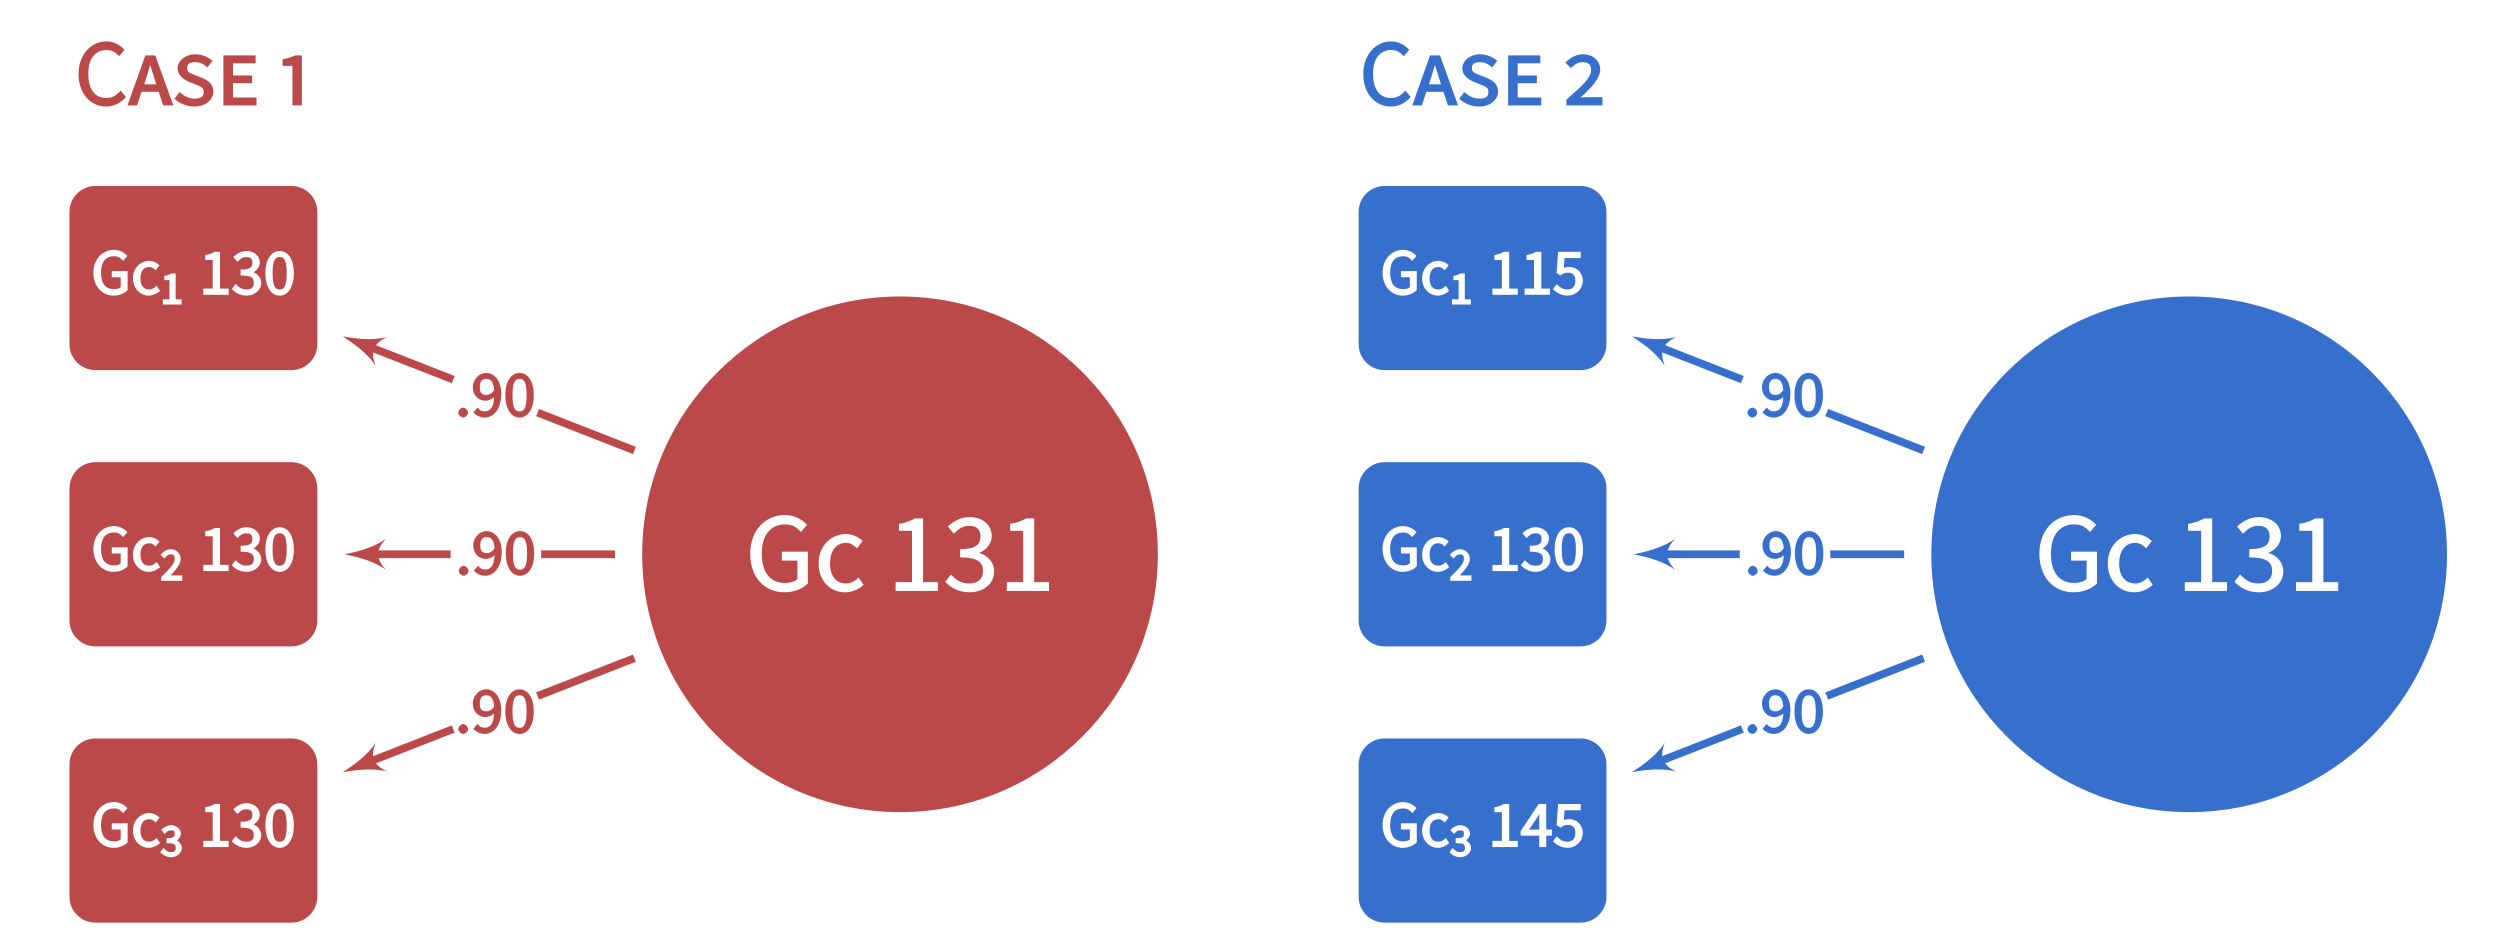
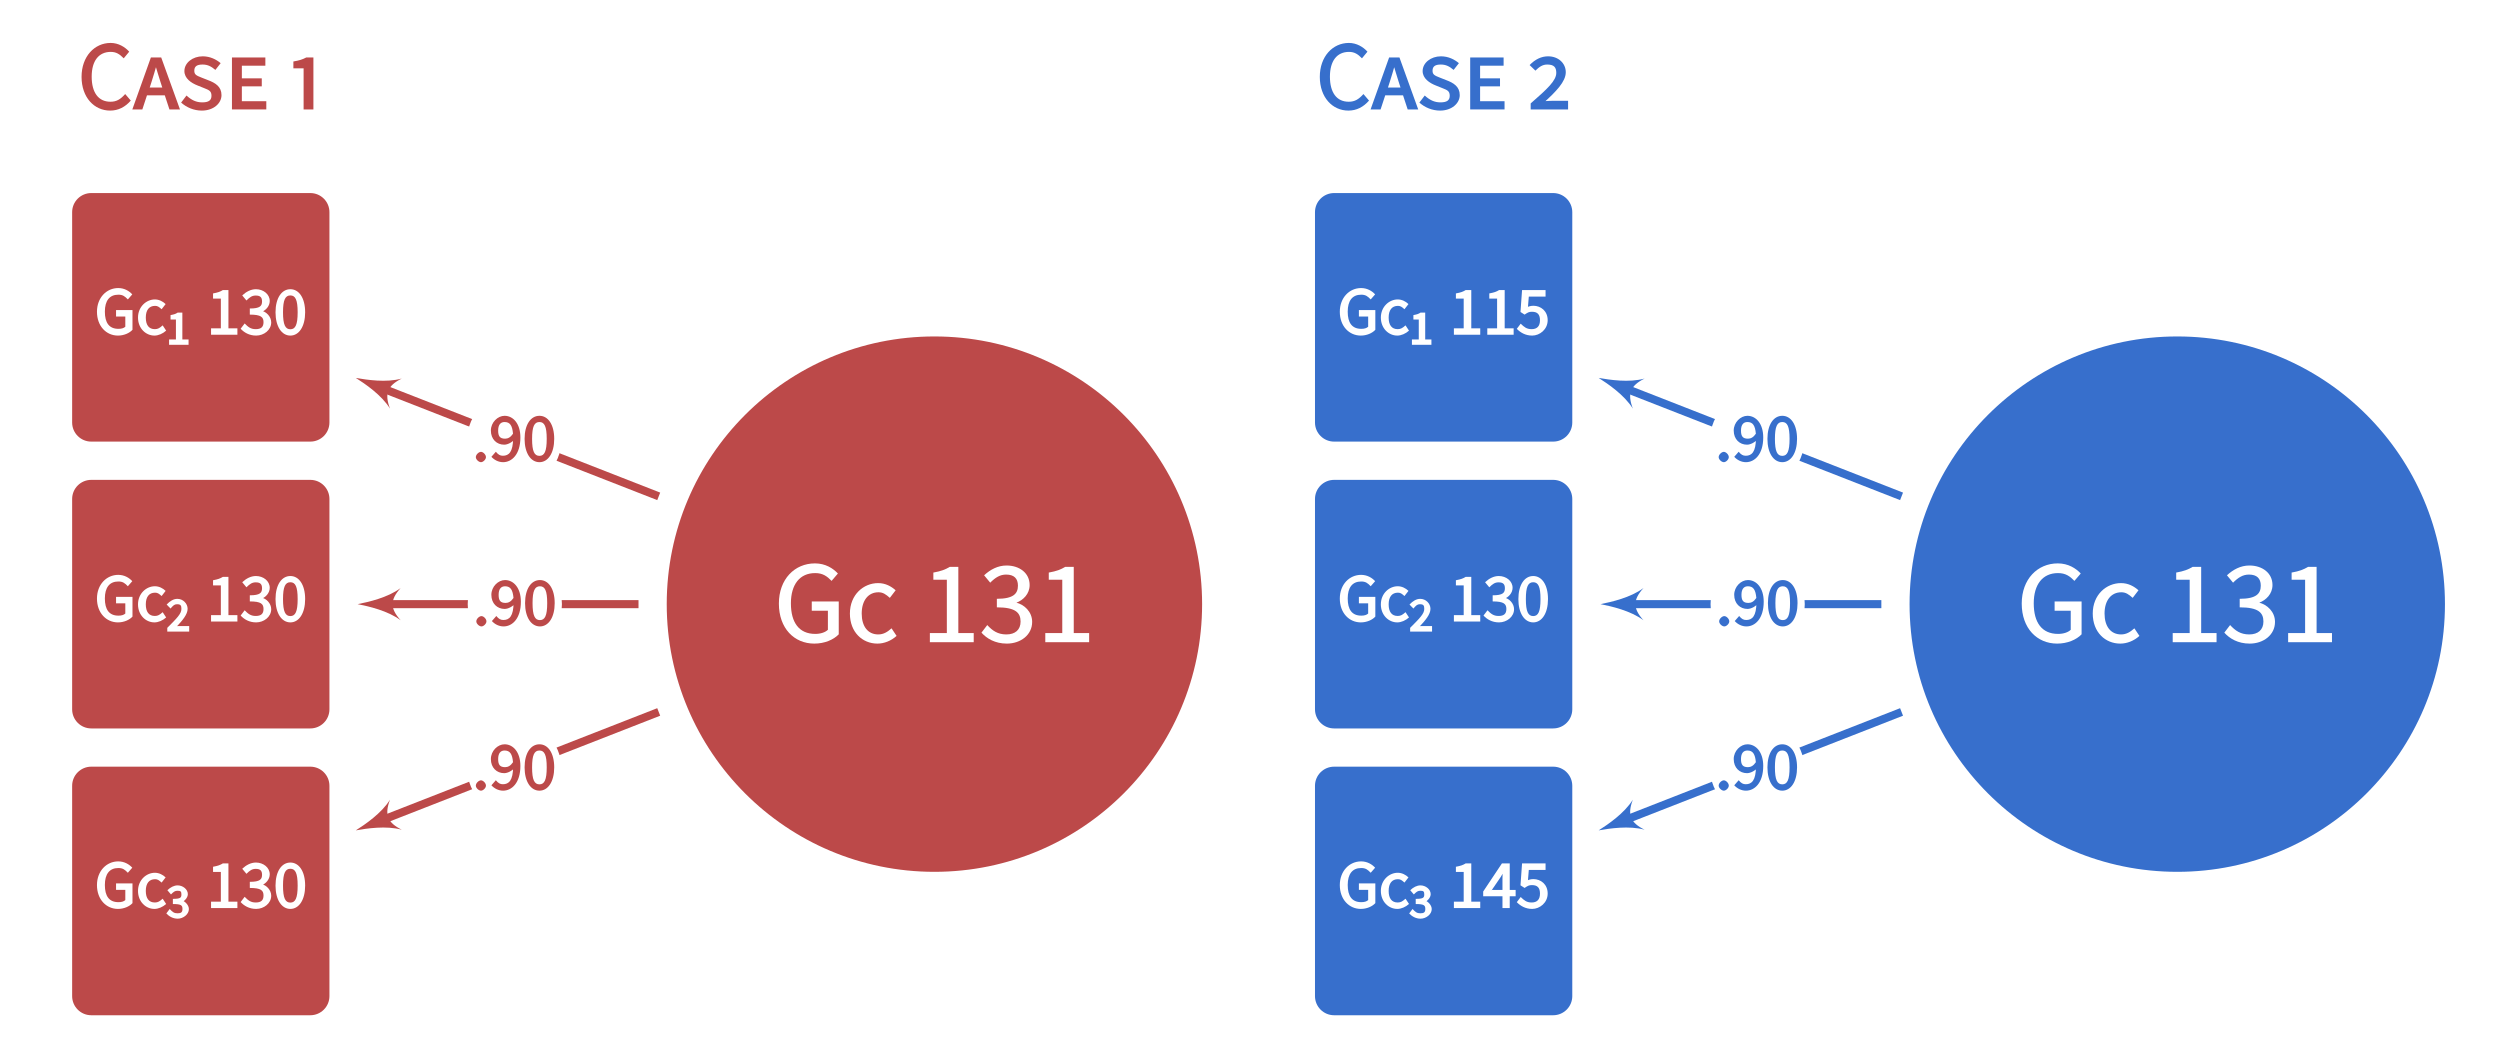
- <svg xmlns="http://www.w3.org/2000/svg" xmlns:xlink="http://www.w3.org/1999/xlink" width="384.8pt" height="145.33pt" viewBox="0 0 384.8 145.33" version="1.1">
+ <svg xmlns="http://www.w3.org/2000/svg" xmlns:xlink="http://www.w3.org/1999/xlink" width="370.63pt" height="153.83pt" viewBox="0 0 370.63 153.83" version="1.1">
  <defs>
    <g>
      <symbol overflow="visible" id="glyph0-0">
        <path style="stroke:none;" d="M 0.891 0 L 5.781 0 L 5.781 -6.844 L 0.734 -6.844 L 0.734 0 Z M 2.078 -0.625 L 2.812 -1.938 L 3.312 -2.922 L 3.188 -2.922 L 3.672 -1.938 L 4.281 -0.844 L 2.203 -0.844 Z M 3.344 -4.094 L 2.844 -5.031 L 2.312 -5.984 L 4.188 -5.984 L 3.656 -5.031 L 3.188 -4.125 L 3.312 -4.125 Z M 1.688 -1.219 L 1.688 -5.828 L 1.422 -5.734 L 2.625 -3.516 L 1.422 -1.328 Z M 5.078 -1.328 L 3.875 -3.516 L 5.078 -5.734 L 4.812 -5.828 L 4.812 -1.219 Z M 5.078 -1.328 " />
      </symbol>
      <symbol overflow="visible" id="glyph0-1">
        <path style="stroke:none;" d="M 3.469 0.125 C 4.344 0.125 5.172 -0.234 5.625 -0.734 L 5.625 -3.656 L 3.188 -3.656 L 3.188 -2.703 L 4.562 -2.703 L 4.562 -1.188 C 4.344 -0.984 4.016 -0.875 3.547 -0.875 C 2.156 -0.875 1.531 -1.781 1.531 -3.422 C 1.531 -5.047 2.219 -5.938 3.531 -5.938 C 4.203 -5.938 4.5 -5.688 4.938 -5.234 L 5.594 -5.984 C 5.141 -6.484 4.422 -6.922 3.516 -6.922 C 1.781 -6.922 0.359 -5.5 0.359 -3.406 C 0.359 -1.266 1.75 0.125 3.469 0.125 Z M 3.469 0.125 " />
      </symbol>
      <symbol overflow="visible" id="glyph0-2">
        <path style="stroke:none;" d="M 2.734 0.125 C 3.312 0.125 3.969 -0.156 4.469 -0.609 L 3.953 -1.391 C 3.516 -1 3.25 -0.828 2.797 -0.828 C 1.906 -0.828 1.453 -1.438 1.453 -2.547 C 1.453 -3.656 1.938 -4.281 2.828 -4.281 C 3.203 -4.281 3.391 -4.141 3.797 -3.781 L 4.391 -4.547 C 3.984 -4.938 3.422 -5.234 2.797 -5.234 C 1.547 -5.234 0.297 -4.172 0.297 -2.547 C 0.297 -0.938 1.453 0.125 2.734 0.125 Z M 2.734 0.125 " />
      </symbol>
      <symbol overflow="visible" id="glyph0-3">
        <path style="stroke:none;" d="M 0.781 0 L 4.531 0 L 4.531 -0.953 L 3.203 -0.953 L 3.203 -6.625 L 2.375 -6.625 C 1.969 -6.375 1.672 -6.266 0.922 -6.125 L 0.922 -5.359 L 2.078 -5.359 L 2.078 -0.953 L 0.625 -0.953 L 0.625 0 Z M 0.781 0 " />
      </symbol>
      <symbol overflow="visible" id="glyph0-4">
        <path style="stroke:none;" d="M 2.359 0.125 C 3.516 0.125 4.594 -0.703 4.594 -1.828 C 4.594 -2.703 3.844 -3.406 3.219 -3.531 L 3.219 -3.406 C 3.766 -3.609 4.375 -4.234 4.375 -5 C 4.375 -6.016 3.422 -6.75 2.328 -6.75 C 1.578 -6.75 0.875 -6.375 0.297 -5.828 L 0.922 -5.078 C 1.422 -5.578 1.766 -5.812 2.297 -5.812 C 2.969 -5.812 3.234 -5.547 3.234 -4.938 C 3.234 -4.266 2.938 -3.891 1.422 -3.891 L 1.422 -2.984 C 3.094 -2.984 3.453 -2.609 3.453 -1.859 C 3.453 -1.141 3.078 -0.828 2.297 -0.828 C 1.562 -0.828 1.172 -1.141 0.656 -1.672 L 0.062 -0.891 C 0.562 -0.344 1.328 0.125 2.359 0.125 Z M 2.359 0.125 " />
      </symbol>
      <symbol overflow="visible" id="glyph0-5">
        <path style="stroke:none;" d="M 2.484 0.125 C 3.75 0.125 4.672 -1.203 4.672 -3.328 C 4.672 -5.469 3.75 -6.75 2.484 -6.75 C 1.203 -6.75 0.281 -5.469 0.281 -3.328 C 0.281 -1.203 1.203 0.125 2.484 0.125 Z M 2.484 -0.812 C 1.734 -0.812 1.391 -1.469 1.391 -3.328 C 1.391 -5.188 1.734 -5.828 2.484 -5.828 C 3.219 -5.828 3.562 -5.188 3.562 -3.328 C 3.562 -1.469 3.219 -0.812 2.484 -0.812 Z M 2.484 -0.812 " />
      </symbol>
      <symbol overflow="visible" id="glyph0-6">
        <path style="stroke:none;" d="M 1.25 0.125 C 1.562 0.125 1.984 -0.266 1.984 -0.625 C 1.984 -1 1.562 -1.406 1.25 -1.406 C 0.922 -1.406 0.484 -1 0.484 -0.625 C 0.484 -0.266 0.922 0.125 1.25 0.125 Z M 1.25 0.125 " />
      </symbol>
      <symbol overflow="visible" id="glyph0-7">
        <path style="stroke:none;" d="M 2.344 -3.359 C 1.562 -3.359 1.312 -3.734 1.312 -4.562 C 1.312 -5.406 1.656 -5.828 2.266 -5.828 C 3.078 -5.828 3.406 -5.297 3.516 -4.094 C 3.156 -3.562 2.766 -3.359 2.344 -3.359 Z M 2.047 0.125 C 3.312 0.125 4.609 -1 4.609 -3.547 C 4.609 -5.594 3.531 -6.75 2.266 -6.75 C 1.25 -6.75 0.234 -5.781 0.234 -4.562 C 0.234 -3.266 1.109 -2.469 2.203 -2.469 C 2.734 -2.469 3.406 -2.828 3.812 -3.328 L 3.531 -3.422 C 3.516 -1.391 2.906 -0.828 2.016 -0.828 C 1.609 -0.828 1.328 -0.984 0.969 -1.422 L 0.312 -0.672 C 0.734 -0.203 1.359 0.125 2.047 0.125 Z M 2.047 0.125 " />
      </symbol>
      <symbol overflow="visible" id="glyph0-8">
        <path style="stroke:none;" d="M 2.328 0.125 C 3.438 0.125 4.625 -0.781 4.625 -2.156 C 4.625 -3.531 3.594 -4.297 2.5 -4.297 C 2.109 -4.297 1.703 -4.156 1.703 -4.141 L 1.828 -5.656 L 4.312 -5.656 L 4.312 -6.625 L 0.828 -6.625 L 0.594 -3.375 L 1.203 -2.984 C 1.688 -3.312 1.859 -3.406 2.297 -3.406 C 3.109 -3.406 3.484 -3.016 3.484 -2.141 C 3.484 -1.25 3.031 -0.828 2.25 -0.828 C 1.5 -0.828 1.141 -1.141 0.625 -1.641 L 0.047 -0.875 C 0.562 -0.344 1.312 0.125 2.328 0.125 Z M 2.328 0.125 " />
      </symbol>
      <symbol overflow="visible" id="glyph0-9">
        <path style="stroke:none;" d="M 3.031 0 L 3.953 0 L 3.953 -1.75 L 4.828 -1.75 L 4.828 -2.688 L 3.953 -2.688 L 3.953 -6.625 L 2.797 -6.625 L 0.016 -2.453 L 0.016 -1.75 L 2.875 -1.75 L 2.875 0 Z M 1.141 -2.453 L 2.625 -4.625 C 2.812 -4.938 2.984 -5.219 3.125 -5.484 L 2.906 -5.484 C 2.906 -5.281 2.875 -4.719 2.875 -4.391 L 2.875 -2.688 L 1.312 -2.688 Z M 1.141 -2.453 " />
      </symbol>
      <symbol overflow="visible" id="glyph1-0">
        <path style="stroke:none;" d="M 0.625 0 L 4.125 0 L 4.125 -4.922 L 0.438 -4.922 L 0.438 0 Z M 1.5 -0.453 L 2.016 -1.375 L 2.375 -2.047 L 2.188 -2.047 L 2.516 -1.375 L 2.875 -0.734 L 1.656 -0.734 Z M 2.391 -2.969 L 2.047 -3.625 L 1.734 -4.188 L 2.797 -4.188 L 2.5 -3.625 L 2.188 -3.031 L 2.375 -3.031 Z M 1.266 -0.922 L 1.266 -4.141 L 0.938 -4.031 L 1.75 -2.531 L 0.938 -1.047 Z M 3.594 -1.047 L 2.781 -2.531 L 3.594 -4.031 L 3.281 -4.141 L 3.281 -0.922 Z M 3.594 -1.047 " />
      </symbol>
      <symbol overflow="visible" id="glyph1-1">
        <path style="stroke:none;" d="M 0.547 0 L 3.25 0 L 3.25 -0.797 L 2.328 -0.797 L 2.328 -4.781 L 1.641 -4.781 C 1.328 -4.578 1.156 -4.516 0.578 -4.406 L 0.578 -3.75 L 1.375 -3.75 L 1.375 -0.797 L 0.359 -0.797 L 0.359 0 Z M 0.547 0 " />
      </symbol>
      <symbol overflow="visible" id="glyph1-2">
        <path style="stroke:none;" d="M 0.281 0 L 3.344 0 L 3.344 -0.828 L 1.859 -0.828 C 1.625 -0.828 1.359 -0.797 1.547 -0.812 C 2.297 -1.609 3.109 -2.547 3.109 -3.375 C 3.109 -4.172 2.422 -4.859 1.594 -4.859 C 1.016 -4.859 0.484 -4.531 0 -4.016 L 0.578 -3.422 C 0.969 -3.875 1.156 -4.062 1.531 -4.062 C 2.094 -4.062 2.188 -3.859 2.188 -3.359 C 2.188 -2.641 1.484 -1.953 0.094 -0.562 L 0.094 0 Z M 0.281 0 " />
      </symbol>
      <symbol overflow="visible" id="glyph1-3">
        <path style="stroke:none;" d="M 1.641 0.078 C 2.453 0.078 3.297 -0.562 3.297 -1.344 C 3.297 -1.953 2.688 -2.516 2.328 -2.594 L 2.328 -2.406 C 2.625 -2.516 3.141 -3.031 3.141 -3.562 C 3.141 -4.281 2.391 -4.859 1.625 -4.859 C 1.094 -4.859 0.562 -4.578 0.109 -4.141 L 0.641 -3.516 C 1.047 -3.922 1.234 -4.062 1.609 -4.062 C 2.078 -4.062 2.188 -3.953 2.188 -3.516 C 2.188 -3.047 2.062 -2.859 0.922 -2.859 L 0.922 -2.094 C 2.172 -2.094 2.344 -1.891 2.344 -1.359 C 2.344 -0.875 2.141 -0.719 1.609 -0.719 C 1.094 -0.719 0.859 -0.922 0.453 -1.359 L -0.047 -0.703 C 0.344 -0.266 0.938 0.078 1.641 0.078 Z M 1.641 0.078 " />
      </symbol>
      <symbol overflow="visible" id="glyph2-0">
        <path style="stroke:none;" d="M 1.531 0 L 9.859 0 L 9.859 -11.547 L 1.375 -11.547 L 1.375 0 Z M 3.484 -1.016 L 4.75 -3.281 L 5.672 -5.047 L 5.578 -5.047 L 6.453 -3.281 L 7.625 -1.188 L 3.578 -1.188 Z M 5.688 -6.812 L 4.828 -8.438 L 3.766 -10.328 L 7.453 -10.328 L 6.406 -8.438 L 5.578 -6.859 L 5.672 -6.859 Z M 2.797 -1.984 L 2.797 -9.938 L 2.547 -9.859 L 4.703 -5.938 L 2.547 -2.047 Z M 8.656 -2.047 L 6.531 -5.938 L 8.656 -9.859 L 8.422 -9.938 L 8.422 -1.984 Z M 8.656 -2.047 " />
      </symbol>
      <symbol overflow="visible" id="glyph2-1">
        <path style="stroke:none;" d="M 5.984 0.203 C 7.5 0.203 8.828 -0.359 9.609 -1.172 L 9.609 -6.047 L 5.609 -6.047 L 5.609 -4.672 L 8 -4.672 L 8 -1.844 C 7.609 -1.469 6.938 -1.234 6.125 -1.234 C 3.719 -1.234 2.516 -2.922 2.516 -5.766 C 2.516 -8.578 3.844 -10.25 6.109 -10.25 C 7.25 -10.25 7.875 -9.781 8.547 -9.094 L 9.484 -10.188 C 8.766 -10.953 7.641 -11.688 6.078 -11.688 C 3.078 -11.688 0.734 -9.359 0.734 -5.734 C 0.734 -2.047 3.016 0.203 5.984 0.203 Z M 5.984 0.203 " />
      </symbol>
      <symbol overflow="visible" id="glyph2-2">
        <path style="stroke:none;" d="M 4.719 0.203 C 5.719 0.203 6.75 -0.203 7.562 -0.938 L 6.812 -2.062 C 6.188 -1.5 5.609 -1.156 4.844 -1.156 C 3.312 -1.156 2.391 -2.344 2.391 -4.25 C 2.391 -6.188 3.359 -7.406 4.875 -7.406 C 5.547 -7.406 5.953 -7.109 6.562 -6.578 L 7.422 -7.703 C 6.766 -8.281 5.922 -8.766 4.828 -8.766 C 2.672 -8.766 0.641 -7.062 0.641 -4.25 C 0.641 -1.484 2.5 0.203 4.719 0.203 Z M 4.719 0.203 " />
      </symbol>
      <symbol overflow="visible" id="glyph2-3">
        <path style="stroke:none;" d="M 1.359 0 L 7.703 0 L 7.703 -1.359 L 5.422 -1.359 L 5.422 -11.172 L 4.156 -11.172 C 3.5 -10.781 2.875 -10.531 1.719 -10.328 L 1.719 -9.266 L 3.719 -9.266 L 3.719 -1.359 L 1.203 -1.359 L 1.203 0 Z M 1.359 0 " />
      </symbol>
      <symbol overflow="visible" id="glyph2-4">
        <path style="stroke:none;" d="M 4.062 0.203 C 6.078 0.203 7.812 -1.062 7.812 -3.016 C 7.812 -4.531 6.625 -5.594 5.438 -5.875 L 5.438 -5.844 C 6.484 -6.234 7.438 -7.156 7.438 -8.484 C 7.438 -10.266 5.922 -11.375 4.016 -11.375 C 2.719 -11.375 1.594 -10.766 0.688 -9.922 L 1.594 -8.828 C 2.359 -9.594 3.047 -10.031 3.953 -10.031 C 5.125 -10.031 5.703 -9.453 5.703 -8.391 C 5.703 -7.234 5.078 -6.438 2.578 -6.438 L 2.578 -5.172 C 5.359 -5.172 6.094 -4.375 6.094 -3.062 C 6.094 -1.844 5.297 -1.156 3.984 -1.156 C 2.688 -1.156 1.906 -1.734 1.156 -2.547 L 0.297 -1.422 C 1.078 -0.547 2.312 0.203 4.062 0.203 Z M 4.062 0.203 " />
      </symbol>
      <symbol overflow="visible" id="glyph3-0">
        <path style="stroke:none;" d="M 1.281 0 L 8.234 0 L 8.234 -9.734 L 1.141 -9.734 L 1.141 0 Z M 2.906 -0.859 L 3.969 -2.75 L 4.734 -4.203 L 4.641 -4.203 L 5.359 -2.75 L 6.266 -1.109 L 3.062 -1.109 Z M 4.75 -5.781 L 4.031 -7.125 L 3.234 -8.609 L 6.125 -8.609 L 5.328 -7.125 L 4.641 -5.828 L 4.734 -5.828 Z M 2.344 -1.703 L 2.344 -8.328 L 2.109 -8.234 L 3.875 -5 L 2.109 -1.812 Z M 7.234 -1.812 L 5.484 -5 L 7.234 -8.234 L 7 -8.328 L 7 -1.703 Z M 7.234 -1.812 " />
      </symbol>
      <symbol overflow="visible" id="glyph3-1">
        <path style="stroke:none;" d="M 4.844 0.172 C 6.062 0.172 7.078 -0.359 7.906 -1.312 L 7.078 -2.281 C 6.375 -1.5 5.797 -1.141 4.891 -1.141 C 3.109 -1.141 2.109 -2.5 2.109 -4.859 C 2.109 -7.203 3.156 -8.531 4.938 -8.531 C 5.734 -8.531 6.25 -8.203 6.859 -7.578 L 7.672 -8.562 C 7.047 -9.266 6.062 -9.859 4.922 -9.859 C 2.531 -9.859 0.609 -7.859 0.609 -4.828 C 0.609 -1.766 2.5 0.172 4.844 0.172 Z M 4.844 0.172 " />
      </symbol>
      <symbol overflow="visible" id="glyph3-2">
        <path style="stroke:none;" d="M 2.719 -4.172 C 2.984 -4.984 3.203 -5.766 3.406 -6.469 L 3.281 -6.469 C 3.5 -5.781 3.719 -4.984 3.984 -4.172 L 4.281 -3.25 L 2.422 -3.25 Z M 0.047 0 L 1.328 0 L 2.016 -2.094 L 4.656 -2.094 L 5.344 0 L 6.906 0 L 4.125 -7.703 L 2.594 -7.703 L -0.156 0 Z M 0.047 0 " />
      </symbol>
      <symbol overflow="visible" id="glyph3-3">
        <path style="stroke:none;" d="M 3.484 0.172 C 5.188 0.172 6.391 -0.891 6.391 -2.125 C 6.391 -3.375 5.484 -3.938 4.391 -4.344 L 3.438 -4.719 C 2.688 -5.016 2.359 -5.156 2.359 -5.734 C 2.359 -6.391 2.75 -6.656 3.594 -6.656 C 4.328 -6.656 4.859 -6.391 5.484 -5.859 L 6.266 -6.859 C 5.625 -7.406 4.703 -7.875 3.609 -7.875 C 2.109 -7.875 0.891 -6.906 0.891 -5.688 C 0.891 -4.609 1.875 -3.922 2.891 -3.531 L 3.828 -3.156 C 4.516 -2.875 4.906 -2.75 4.906 -2.031 C 4.906 -1.359 4.5 -1.047 3.531 -1.047 C 2.656 -1.047 1.953 -1.375 1.203 -2.062 L 0.406 -1.016 C 1.203 -0.297 2.297 0.172 3.484 0.172 Z M 3.484 0.172 " />
      </symbol>
      <symbol overflow="visible" id="glyph3-4">
        <path style="stroke:none;" d="M 1.297 0 L 6.234 0 L 6.234 -1.219 L 2.609 -1.219 L 2.609 -3.422 L 5.562 -3.422 L 5.562 -4.609 L 2.609 -4.609 L 2.609 -6.484 L 6.094 -6.484 L 6.094 -7.703 L 1.141 -7.703 L 1.141 0 Z M 1.297 0 " />
      </symbol>
      <symbol overflow="visible" id="glyph3-5">
        <path style="stroke:none;" d="M 2.234 0 L 3.547 0 L 3.547 -7.703 L 2.484 -7.703 C 1.922 -7.406 1.484 -7.266 0.578 -7.109 L 0.578 -6.094 L 2.094 -6.094 L 2.094 0 Z M 2.234 0 " />
      </symbol>
      <symbol overflow="visible" id="glyph3-6">
        <path style="stroke:none;" d="M 0.578 0 L 5.984 0 L 5.984 -1.281 L 3.75 -1.281 C 3.234 -1.281 2.703 -1.25 2.281 -1.203 L 2.359 -0.969 C 4.188 -2.656 5.641 -4.109 5.641 -5.516 C 5.641 -6.844 4.547 -7.875 3.016 -7.875 C 2.016 -7.875 1.094 -7.422 0.281 -6.578 L 1.141 -5.75 C 1.688 -6.297 2.188 -6.656 2.891 -6.656 C 3.891 -6.656 4.234 -6.25 4.234 -5.422 C 4.234 -4.266 2.891 -3.031 0.438 -0.891 L 0.438 0 Z M 0.578 0 " />
      </symbol>
    </g>
  </defs>
  <g id="surface1">
-     <path style=" stroke:none;fill-rule:nonzero;fill:rgb(73.723%,28.625%,28.625%);fill-opacity:1;" d="M 44.852 28.625 L 14.68 28.625 C 12.48 28.625 10.695 30.406 10.695 32.609 L 10.695 52.984 C 10.695 55.188 12.48 56.969 14.68 56.969 L 44.852 56.969 C 47.055 56.969 48.84 55.188 48.84 52.984 L 48.84 32.609 C 48.84 30.406 47.055 28.625 44.852 28.625 Z M 44.852 28.625 " />
-     <g style="fill:rgb(100%,100%,100%);fill-opacity:1;">
-       <use xlink:href="#glyph0-1" x="14.016" y="45.378" />
-       <use xlink:href="#glyph0-2" x="20.163" y="45.378" />
-     </g>
-     <g style="fill:rgb(100%,100%,100%);fill-opacity:1;">
-       <use xlink:href="#glyph1-1" x="24.706" y="46.872" />
-     </g>
-     <g style="fill:rgb(100%,100%,100%);fill-opacity:1;">
-       <use xlink:href="#glyph0-3" x="30.663" y="45.378" />
-       <use xlink:href="#glyph0-4" x="35.614" y="45.378" />
-       <use xlink:href="#glyph0-5" x="40.566" y="45.378" />
-     </g>
-     <path style=" stroke:none;fill-rule:nonzero;fill:rgb(73.723%,28.625%,28.625%);fill-opacity:1;" d="M 44.852 71.145 L 14.68 71.145 C 12.48 71.145 10.695 72.93 10.695 75.129 L 10.695 95.504 C 10.695 97.707 12.48 99.492 14.68 99.492 L 44.852 99.492 C 47.055 99.492 48.84 97.707 48.84 95.504 L 48.84 75.129 C 48.84 72.93 47.055 71.145 44.852 71.145 Z M 44.852 71.145 " />
-     <g style="fill:rgb(100%,100%,100%);fill-opacity:1;">
-       <use xlink:href="#glyph0-1" x="14.016" y="87.898" />
-       <use xlink:href="#glyph0-2" x="20.163" y="87.898" />
-     </g>
-     <g style="fill:rgb(100%,100%,100%);fill-opacity:1;">
-       <use xlink:href="#glyph1-2" x="24.706" y="89.392" />
-     </g>
-     <g style="fill:rgb(100%,100%,100%);fill-opacity:1;">
-       <use xlink:href="#glyph0-3" x="30.663" y="87.898" />
-       <use xlink:href="#glyph0-4" x="35.614" y="87.898" />
-       <use xlink:href="#glyph0-5" x="40.566" y="87.898" />
-     </g>
-     <path style=" stroke:none;fill-rule:nonzero;fill:rgb(73.723%,28.625%,28.625%);fill-opacity:1;" d="M 44.852 113.664 L 14.68 113.664 C 12.48 113.664 10.695 115.449 10.695 117.648 L 10.695 138.027 C 10.695 140.227 12.48 142.012 14.68 142.012 L 44.852 142.012 C 47.055 142.012 48.84 140.227 48.84 138.027 L 48.84 117.648 C 48.84 115.449 47.055 113.664 44.852 113.664 Z M 44.852 113.664 " />
-     <g style="fill:rgb(100%,100%,100%);fill-opacity:1;">
-       <use xlink:href="#glyph0-1" x="14.016" y="130.376" />
-       <use xlink:href="#glyph0-2" x="20.163" y="130.376" />
-     </g>
-     <g style="fill:rgb(100%,100%,100%);fill-opacity:1;">
-       <use xlink:href="#glyph1-3" x="24.706" y="131.87" />
-     </g>
-     <g style="fill:rgb(100%,100%,100%);fill-opacity:1;">
-       <use xlink:href="#glyph0-3" x="30.663" y="130.376" />
-       <use xlink:href="#glyph0-4" x="35.614" y="130.376" />
-       <use xlink:href="#glyph0-5" x="40.566" y="130.376" />
-     </g>
-     <path style=" stroke:none;fill-rule:nonzero;fill:rgb(73.723%,28.625%,28.625%);fill-opacity:1;" d="M 178.215 85.316 C 178.215 63.398 160.445 45.633 138.527 45.633 C 116.609 45.633 98.844 63.398 98.844 85.316 C 98.844 107.234 116.609 125.004 138.527 125.004 C 160.445 125.004 178.215 107.234 178.215 85.316 Z M 178.215 85.316 " />
-     <g style="fill:rgb(100%,100%,100%);fill-opacity:1;">
-       <use xlink:href="#glyph2-1" x="114.737" y="90.964" />
-       <use xlink:href="#glyph2-2" x="125.359" y="90.964" />
-     </g>
-     <g style="fill:rgb(100%,100%,100%);fill-opacity:1;">
-       <use xlink:href="#glyph2-3" x="136.652" y="90.964" />
-       <use xlink:href="#glyph2-4" x="145.208" y="90.964" />
-       <use xlink:href="#glyph2-3" x="153.764" y="90.964" />
-     </g>
-     <path style="fill:none;stroke-width:1.196;stroke-linecap:butt;stroke-linejoin:miter;stroke:rgb(73.723%,28.625%,28.625%);stroke-opacity:1;stroke-miterlimit:10;" d="M 67.889 -69.063 L 26.546 -52.895 " transform="matrix(1,0,0,-1,29.767,0.277)" />
-     <path style=" stroke:none;fill-rule:nonzero;fill:rgb(73.723%,28.625%,28.625%);fill-opacity:1;" d="M 52.75 51.777 C 54.121 52.656 56.559 54.297 57.82 56.328 C 56.973 54.113 57.438 52.926 59.562 51.875 C 57.258 52.512 54.352 52.062 52.75 51.777 Z M 52.75 51.777 " />
-     <path style=" stroke:none;fill-rule:nonzero;fill:rgb(100%,100%,100%);fill-opacity:1;" d="M 83.234 60.969 C 83.234 57.109 80.105 53.984 76.25 53.984 C 72.395 53.984 69.27 57.109 69.27 60.969 C 69.27 64.824 72.395 67.949 76.25 67.949 C 80.105 67.949 83.234 64.824 83.234 60.969 Z M 83.234 60.969 " />
-     <g style="fill:rgb(73.723%,28.625%,28.625%);fill-opacity:1;">
-       <use xlink:href="#glyph0-6" x="70.059" y="64.146" />
-       <use xlink:href="#glyph0-7" x="72.54" y="64.146" />
-       <use xlink:href="#glyph0-5" x="77.491" y="64.146" />
-     </g>
-     <path style="fill:none;stroke-width:1.196;stroke-linecap:butt;stroke-linejoin:miter;stroke:rgb(73.723%,28.625%,28.625%);stroke-opacity:1;stroke-miterlimit:10;" d="M 64.893 -85.039 L 27.081 -85.039 " transform="matrix(1,0,0,-1,29.767,0.277)" />
-     <path style=" stroke:none;fill-rule:nonzero;fill:rgb(73.723%,28.625%,28.625%);fill-opacity:1;" d="M 53.023 85.316 C 54.617 85.637 57.484 86.273 59.398 87.707 C 57.805 85.953 57.805 84.68 59.398 82.926 C 57.484 84.359 54.617 85 53.023 85.316 Z M 53.023 85.316 " />
-     <path style=" stroke:none;fill-rule:nonzero;fill:rgb(100%,100%,100%);fill-opacity:1;" d="M 83.305 85.316 C 83.305 81.461 80.18 78.336 76.32 78.336 C 72.465 78.336 69.34 81.461 69.34 85.316 C 69.34 89.176 72.465 92.301 76.32 92.301 C 80.18 92.301 83.305 89.176 83.305 85.316 Z M 83.305 85.316 " />
-     <g style="fill:rgb(73.723%,28.625%,28.625%);fill-opacity:1;">
-       <use xlink:href="#glyph0-6" x="70.13" y="88.496" />
-       <use xlink:href="#glyph0-7" x="72.611" y="88.496" />
-       <use xlink:href="#glyph0-5" x="77.562" y="88.496" />
-     </g>
-     <path style="fill:none;stroke-width:1.196;stroke-linecap:butt;stroke-linejoin:miter;stroke:rgb(73.723%,28.625%,28.625%);stroke-opacity:1;stroke-miterlimit:10;" d="M 67.889 -101.02 L 26.546 -117.184 " transform="matrix(1,0,0,-1,29.767,0.277)" />
-     <path style=" stroke:none;fill-rule:nonzero;fill:rgb(73.723%,28.625%,28.625%);fill-opacity:1;" d="M 52.75 118.855 C 54.352 118.574 57.258 118.121 59.562 118.762 C 57.438 117.707 56.973 116.52 57.82 114.305 C 56.559 116.34 54.121 117.98 52.75 118.855 Z M 52.75 118.855 " />
-     <path style=" stroke:none;fill-rule:nonzero;fill:rgb(100%,100%,100%);fill-opacity:1;" d="M 83.234 109.668 C 83.234 105.812 80.105 102.684 76.25 102.684 C 72.395 102.684 69.27 105.812 69.27 109.668 C 69.27 113.523 72.395 116.648 76.25 116.648 C 80.105 116.648 83.234 113.523 83.234 109.668 Z M 83.234 109.668 " />
-     <g style="fill:rgb(73.723%,28.625%,28.625%);fill-opacity:1;">
-       <use xlink:href="#glyph0-6" x="70.059" y="112.845" />
-       <use xlink:href="#glyph0-7" x="72.54" y="112.845" />
-       <use xlink:href="#glyph0-5" x="77.491" y="112.845" />
-     </g>
-     <g style="fill:rgb(73.723%,28.625%,28.625%);fill-opacity:1;">
-       <use xlink:href="#glyph3-1" x="11.483" y="16.228" />
-     </g>
-     <g style="fill:rgb(73.723%,28.625%,28.625%);fill-opacity:1;">
-       <use xlink:href="#glyph3-2" x="19.775" y="16.228" />
-     </g>
-     <g style="fill:rgb(73.723%,28.625%,28.625%);fill-opacity:1;">
-       <use xlink:href="#glyph3-3" x="26.446" y="16.228" />
-       <use xlink:href="#glyph3-4" x="33.246" y="16.228" />
-     </g>
-     <g style="fill:rgb(73.723%,28.625%,28.625%);fill-opacity:1;">
-       <use xlink:href="#glyph3-5" x="42.916" y="16.228" />
-     </g>
-     <path style=" stroke:none;fill-rule:nonzero;fill:rgb(21.57%,43.529%,79.999%);fill-opacity:1;" d="M 243.281 28.625 L 213.109 28.625 C 210.906 28.625 209.125 30.406 209.125 32.609 L 209.125 52.984 C 209.125 55.188 210.906 56.969 213.109 56.969 L 243.281 56.969 C 245.48 56.969 247.266 55.188 247.266 52.984 L 247.266 32.609 C 247.266 30.406 245.48 28.625 243.281 28.625 Z M 243.281 28.625 " />
-     <g style="fill:rgb(100%,100%,100%);fill-opacity:1;">
-       <use xlink:href="#glyph0-1" x="212.444" y="45.378" />
-       <use xlink:href="#glyph0-2" x="218.591" y="45.378" />
-     </g>
-     <g style="fill:rgb(100%,100%,100%);fill-opacity:1;">
-       <use xlink:href="#glyph1-1" x="223.134" y="46.872" />
-     </g>
-     <g style="fill:rgb(100%,100%,100%);fill-opacity:1;">
-       <use xlink:href="#glyph0-3" x="229.091" y="45.378" />
-       <use xlink:href="#glyph0-3" x="234.042" y="45.378" />
-       <use xlink:href="#glyph0-8" x="238.994" y="45.378" />
-     </g>
-     <path style=" stroke:none;fill-rule:nonzero;fill:rgb(21.57%,43.529%,79.999%);fill-opacity:1;" d="M 243.281 71.145 L 213.109 71.145 C 210.906 71.145 209.125 72.93 209.125 75.129 L 209.125 95.504 C 209.125 97.707 210.906 99.492 213.109 99.492 L 243.281 99.492 C 245.48 99.492 247.266 97.707 247.266 95.504 L 247.266 75.129 C 247.266 72.93 245.48 71.145 243.281 71.145 Z M 243.281 71.145 " />
-     <g style="fill:rgb(100%,100%,100%);fill-opacity:1;">
-       <use xlink:href="#glyph0-1" x="212.444" y="87.898" />
-       <use xlink:href="#glyph0-2" x="218.591" y="87.898" />
-     </g>
-     <g style="fill:rgb(100%,100%,100%);fill-opacity:1;">
-       <use xlink:href="#glyph1-2" x="223.134" y="89.392" />
-     </g>
-     <g style="fill:rgb(100%,100%,100%);fill-opacity:1;">
-       <use xlink:href="#glyph0-3" x="229.091" y="87.898" />
-       <use xlink:href="#glyph0-4" x="234.042" y="87.898" />
-       <use xlink:href="#glyph0-5" x="238.994" y="87.898" />
-     </g>
-     <path style=" stroke:none;fill-rule:nonzero;fill:rgb(21.57%,43.529%,79.999%);fill-opacity:1;" d="M 243.281 113.664 L 213.109 113.664 C 210.906 113.664 209.125 115.449 209.125 117.648 L 209.125 138.027 C 209.125 140.227 210.906 142.012 213.109 142.012 L 243.281 142.012 C 245.48 142.012 247.266 140.227 247.266 138.027 L 247.266 117.648 C 247.266 115.449 245.48 113.664 243.281 113.664 Z M 243.281 113.664 " />
-     <g style="fill:rgb(100%,100%,100%);fill-opacity:1;">
-       <use xlink:href="#glyph0-1" x="212.444" y="130.376" />
-       <use xlink:href="#glyph0-2" x="218.591" y="130.376" />
-     </g>
-     <g style="fill:rgb(100%,100%,100%);fill-opacity:1;">
-       <use xlink:href="#glyph1-3" x="223.134" y="131.87" />
-     </g>
-     <g style="fill:rgb(100%,100%,100%);fill-opacity:1;">
-       <use xlink:href="#glyph0-3" x="229.091" y="130.376" />
-       <use xlink:href="#glyph0-9" x="234.042" y="130.376" />
-       <use xlink:href="#glyph0-8" x="238.994" y="130.376" />
-     </g>
-     <path style=" stroke:none;fill-rule:nonzero;fill:rgb(21.57%,43.529%,79.999%);fill-opacity:1;" d="M 376.641 85.316 C 376.641 63.398 358.875 45.633 336.957 45.633 C 315.039 45.633 297.27 63.398 297.27 85.316 C 297.27 107.234 315.039 125.004 336.957 125.004 C 358.875 125.004 376.641 107.234 376.641 85.316 Z M 376.641 85.316 " />
-     <g style="fill:rgb(100%,100%,100%);fill-opacity:1;">
-       <use xlink:href="#glyph2-1" x="313.165" y="90.964" />
-       <use xlink:href="#glyph2-2" x="323.787" y="90.964" />
-     </g>
-     <g style="fill:rgb(100%,100%,100%);fill-opacity:1;">
-       <use xlink:href="#glyph2-3" x="335.08" y="90.964" />
-       <use xlink:href="#glyph2-4" x="343.636" y="90.964" />
-       <use xlink:href="#glyph2-3" x="352.192" y="90.964" />
-     </g>
-     <path style="fill:none;stroke-width:1.196;stroke-linecap:butt;stroke-linejoin:miter;stroke:rgb(21.57%,43.529%,79.999%);stroke-opacity:1;stroke-miterlimit:10;" d="M 266.319 -69.063 L 224.975 -52.895 " transform="matrix(1,0,0,-1,29.767,0.277)" />
-     <path style=" stroke:none;fill-rule:nonzero;fill:rgb(21.57%,43.529%,79.999%);fill-opacity:1;" d="M 251.18 51.777 C 252.547 52.656 254.988 54.297 256.246 56.328 C 255.402 54.113 255.867 52.926 257.988 51.875 C 255.684 52.512 252.777 52.062 251.18 51.777 Z M 251.18 51.777 " />
-     <path style=" stroke:none;fill-rule:nonzero;fill:rgb(100%,100%,100%);fill-opacity:1;" d="M 281.66 60.969 C 281.66 57.109 278.535 53.984 274.68 53.984 C 270.82 53.984 267.695 57.109 267.695 60.969 C 267.695 64.824 270.82 67.949 274.68 67.949 C 278.535 67.949 281.66 64.824 281.66 60.969 Z M 281.66 60.969 " />
-     <g style="fill:rgb(21.57%,43.529%,79.999%);fill-opacity:1;">
-       <use xlink:href="#glyph0-6" x="268.487" y="64.146" />
-       <use xlink:href="#glyph0-7" x="270.968" y="64.146" />
-       <use xlink:href="#glyph0-5" x="275.919" y="64.146" />
-     </g>
-     <path style="fill:none;stroke-width:1.196;stroke-linecap:butt;stroke-linejoin:miter;stroke:rgb(21.57%,43.529%,79.999%);stroke-opacity:1;stroke-miterlimit:10;" d="M 263.319 -85.039 L 225.51 -85.039 " transform="matrix(1,0,0,-1,29.767,0.277)" />
-     <path style=" stroke:none;fill-rule:nonzero;fill:rgb(21.57%,43.529%,79.999%);fill-opacity:1;" d="M 251.449 85.316 C 253.043 85.637 255.914 86.273 257.828 87.707 C 256.23 85.953 256.23 84.68 257.828 82.926 C 255.914 84.359 253.043 85 251.449 85.316 Z M 251.449 85.316 " />
-     <path style=" stroke:none;fill-rule:nonzero;fill:rgb(100%,100%,100%);fill-opacity:1;" d="M 281.73 85.316 C 281.73 81.461 278.605 78.336 274.75 78.336 C 270.895 78.336 267.766 81.461 267.766 85.316 C 267.766 89.176 270.895 92.301 274.75 92.301 C 278.605 92.301 281.73 89.176 281.73 85.316 Z M 281.73 85.316 " />
-     <g style="fill:rgb(21.57%,43.529%,79.999%);fill-opacity:1;">
-       <use xlink:href="#glyph0-6" x="268.557" y="88.496" />
-       <use xlink:href="#glyph0-7" x="271.038" y="88.496" />
-       <use xlink:href="#glyph0-5" x="275.989" y="88.496" />
-     </g>
-     <path style="fill:none;stroke-width:1.196;stroke-linecap:butt;stroke-linejoin:miter;stroke:rgb(21.57%,43.529%,79.999%);stroke-opacity:1;stroke-miterlimit:10;" d="M 266.319 -101.02 L 224.975 -117.184 " transform="matrix(1,0,0,-1,29.767,0.277)" />
-     <path style=" stroke:none;fill-rule:nonzero;fill:rgb(21.57%,43.529%,79.999%);fill-opacity:1;" d="M 251.18 118.855 C 252.777 118.574 255.684 118.121 257.988 118.762 C 255.867 117.707 255.402 116.52 256.246 114.305 C 254.988 116.34 252.547 117.98 251.18 118.855 Z M 251.18 118.855 " />
-     <path style=" stroke:none;fill-rule:nonzero;fill:rgb(100%,100%,100%);fill-opacity:1;" d="M 281.66 109.668 C 281.66 105.812 278.535 102.684 274.68 102.684 C 270.82 102.684 267.695 105.812 267.695 109.668 C 267.695 113.523 270.82 116.648 274.68 116.648 C 278.535 116.648 281.66 113.523 281.66 109.668 Z M 281.66 109.668 " />
-     <g style="fill:rgb(21.57%,43.529%,79.999%);fill-opacity:1;">
-       <use xlink:href="#glyph0-6" x="268.487" y="112.845" />
-       <use xlink:href="#glyph0-7" x="270.968" y="112.845" />
-       <use xlink:href="#glyph0-5" x="275.919" y="112.845" />
-     </g>
-     <g style="fill:rgb(21.57%,43.529%,79.999%);fill-opacity:1;">
-       <use xlink:href="#glyph3-1" x="209.229" y="16.228" />
-     </g>
-     <g style="fill:rgb(21.57%,43.529%,79.999%);fill-opacity:1;">
-       <use xlink:href="#glyph3-2" x="217.521" y="16.228" />
-     </g>
-     <g style="fill:rgb(21.57%,43.529%,79.999%);fill-opacity:1;">
-       <use xlink:href="#glyph3-3" x="224.192" y="16.228" />
-       <use xlink:href="#glyph3-4" x="230.992" y="16.228" />
-     </g>
-     <g style="fill:rgb(21.57%,43.529%,79.999%);fill-opacity:1;">
-       <use xlink:href="#glyph3-6" x="240.662" y="16.228" />
+     <path style=" stroke:none;fill-rule:nonzero;fill:rgb(73.723%,28.625%,28.625%);fill-opacity:1;" d="M 46.004 28.621 L 13.531 28.621 C 11.965 28.621 10.695 29.891 10.695 31.453 L 10.695 62.637 C 10.695 64.203 11.965 65.469 13.531 65.469 L 46.004 65.469 C 47.57 65.469 48.84 64.203 48.84 62.637 L 48.84 31.453 C 48.84 29.891 47.57 28.621 46.004 28.621 Z M 46.004 28.621 " />
+     <g style="fill:rgb(100%,100%,100%);fill-opacity:1;">
+       <use xlink:href="#glyph0-1" x="14.016" y="49.626" />
+       <use xlink:href="#glyph0-2" x="20.163" y="49.626" />
+     </g>
+     <g style="fill:rgb(100%,100%,100%);fill-opacity:1;">
+       <use xlink:href="#glyph1-1" x="24.706" y="51.12" />
+     </g>
+     <g style="fill:rgb(100%,100%,100%);fill-opacity:1;">
+       <use xlink:href="#glyph0-3" x="30.663" y="49.626" />
+       <use xlink:href="#glyph0-4" x="35.614" y="49.626" />
+       <use xlink:href="#glyph0-5" x="40.566" y="49.626" />
+     </g>
+     <path style=" stroke:none;fill-rule:nonzero;fill:rgb(73.723%,28.625%,28.625%);fill-opacity:1;" d="M 46.004 71.141 L 13.531 71.141 C 11.965 71.141 10.695 72.41 10.695 73.977 L 10.695 105.156 C 10.695 106.723 11.965 107.992 13.531 107.992 L 46.004 107.992 C 47.57 107.992 48.84 106.723 48.84 105.156 L 48.84 73.977 C 48.84 72.41 47.57 71.141 46.004 71.141 Z M 46.004 71.141 " />
+     <g style="fill:rgb(100%,100%,100%);fill-opacity:1;">
+       <use xlink:href="#glyph0-1" x="14.016" y="92.146" />
+       <use xlink:href="#glyph0-2" x="20.163" y="92.146" />
+     </g>
+     <g style="fill:rgb(100%,100%,100%);fill-opacity:1;">
+       <use xlink:href="#glyph1-2" x="24.706" y="93.64" />
+     </g>
+     <g style="fill:rgb(100%,100%,100%);fill-opacity:1;">
+       <use xlink:href="#glyph0-3" x="30.663" y="92.146" />
+       <use xlink:href="#glyph0-4" x="35.614" y="92.146" />
+       <use xlink:href="#glyph0-5" x="40.566" y="92.146" />
+     </g>
+     <path style=" stroke:none;fill-rule:nonzero;fill:rgb(73.723%,28.625%,28.625%);fill-opacity:1;" d="M 46.004 113.66 L 13.531 113.66 C 11.965 113.66 10.695 114.93 10.695 116.496 L 10.695 147.676 C 10.695 149.242 11.965 150.512 13.531 150.512 L 46.004 150.512 C 47.57 150.512 48.84 149.242 48.84 147.676 L 48.84 116.496 C 48.84 114.93 47.57 113.66 46.004 113.66 Z M 46.004 113.66 " />
+     <g style="fill:rgb(100%,100%,100%);fill-opacity:1;">
+       <use xlink:href="#glyph0-1" x="14.016" y="134.624" />
+       <use xlink:href="#glyph0-2" x="20.163" y="134.624" />
+     </g>
+     <g style="fill:rgb(100%,100%,100%);fill-opacity:1;">
+       <use xlink:href="#glyph1-3" x="24.706" y="136.118" />
+     </g>
+     <g style="fill:rgb(100%,100%,100%);fill-opacity:1;">
+       <use xlink:href="#glyph0-3" x="30.663" y="134.624" />
+       <use xlink:href="#glyph0-4" x="35.614" y="134.624" />
+       <use xlink:href="#glyph0-5" x="40.566" y="134.624" />
+     </g>
+     <path style=" stroke:none;fill-rule:nonzero;fill:rgb(73.723%,28.625%,28.625%);fill-opacity:1;" d="M 178.215 89.566 C 178.215 67.648 160.445 49.879 138.527 49.879 C 116.609 49.879 98.844 67.648 98.844 89.566 C 98.844 111.484 116.609 129.25 138.527 129.25 C 160.445 129.25 178.215 111.484 178.215 89.566 Z M 178.215 89.566 " />
+     <g style="fill:rgb(100%,100%,100%);fill-opacity:1;">
+       <use xlink:href="#glyph2-1" x="114.737" y="95.212" />
+       <use xlink:href="#glyph2-2" x="125.359" y="95.212" />
+     </g>
+     <g style="fill:rgb(100%,100%,100%);fill-opacity:1;">
+       <use xlink:href="#glyph2-3" x="136.652" y="95.212" />
+       <use xlink:href="#glyph2-4" x="145.208" y="95.212" />
+       <use xlink:href="#glyph2-3" x="153.764" y="95.212" />
+     </g>
+     <path style="fill:none;stroke-width:1.196;stroke-linecap:butt;stroke-linejoin:miter;stroke:rgb(73.723%,28.625%,28.625%);stroke-opacity:1;stroke-miterlimit:10;" d="M 67.889 -69.061 L 26.546 -52.897 " transform="matrix(1,0,0,-1,29.767,4.525)" />
+     <path style=" stroke:none;fill-rule:nonzero;fill:rgb(73.723%,28.625%,28.625%);fill-opacity:1;" d="M 52.75 56.027 C 54.121 56.902 56.559 58.543 57.82 60.578 C 56.973 58.363 57.438 57.176 59.562 56.121 C 57.258 56.762 54.352 56.309 52.75 56.027 Z M 52.75 56.027 " />
+     <path style=" stroke:none;fill-rule:nonzero;fill:rgb(100%,100%,100%);fill-opacity:1;" d="M 83.234 65.215 C 83.234 61.359 80.105 58.234 76.25 58.234 C 72.395 58.234 69.27 61.359 69.27 65.215 C 69.27 69.07 72.395 72.199 76.25 72.199 C 80.105 72.199 83.234 69.07 83.234 65.215 Z M 83.234 65.215 " />
+     <g style="fill:rgb(73.723%,28.625%,28.625%);fill-opacity:1;">
+       <use xlink:href="#glyph0-6" x="70.059" y="68.394" />
+       <use xlink:href="#glyph0-7" x="72.54" y="68.394" />
+       <use xlink:href="#glyph0-5" x="77.491" y="68.394" />
+     </g>
+     <path style="fill:none;stroke-width:1.196;stroke-linecap:butt;stroke-linejoin:miter;stroke:rgb(73.723%,28.625%,28.625%);stroke-opacity:1;stroke-miterlimit:10;" d="M 64.893 -85.041 L 27.081 -85.041 " transform="matrix(1,0,0,-1,29.767,4.525)" />
+     <path style=" stroke:none;fill-rule:nonzero;fill:rgb(73.723%,28.625%,28.625%);fill-opacity:1;" d="M 53.023 89.566 C 54.617 89.883 57.484 90.523 59.398 91.957 C 57.805 90.203 57.805 88.93 59.398 87.176 C 57.484 88.609 54.617 89.246 53.023 89.566 Z M 53.023 89.566 " />
+     <path style=" stroke:none;fill-rule:nonzero;fill:rgb(100%,100%,100%);fill-opacity:1;" d="M 83.305 89.566 C 83.305 85.707 80.18 82.582 76.32 82.582 C 72.465 82.582 69.34 85.707 69.34 89.566 C 69.34 93.422 72.465 96.547 76.32 96.547 C 80.18 96.547 83.305 93.422 83.305 89.566 Z M 83.305 89.566 " />
+     <g style="fill:rgb(73.723%,28.625%,28.625%);fill-opacity:1;">
+       <use xlink:href="#glyph0-6" x="70.13" y="92.744" />
+       <use xlink:href="#glyph0-7" x="72.611" y="92.744" />
+       <use xlink:href="#glyph0-5" x="77.562" y="92.744" />
+     </g>
+     <path style="fill:none;stroke-width:1.196;stroke-linecap:butt;stroke-linejoin:miter;stroke:rgb(73.723%,28.625%,28.625%);stroke-opacity:1;stroke-miterlimit:10;" d="M 67.889 -101.022 L 26.546 -117.186 " transform="matrix(1,0,0,-1,29.767,4.525)" />
+     <path style=" stroke:none;fill-rule:nonzero;fill:rgb(73.723%,28.625%,28.625%);fill-opacity:1;" d="M 52.75 123.105 C 54.352 122.82 57.258 122.371 59.562 123.008 C 57.438 121.957 56.973 120.77 57.82 118.555 C 56.559 120.586 54.121 122.227 52.75 123.105 Z M 52.75 123.105 " />
+     <path style=" stroke:none;fill-rule:nonzero;fill:rgb(100%,100%,100%);fill-opacity:1;" d="M 83.234 113.914 C 83.234 110.059 80.105 106.934 76.25 106.934 C 72.395 106.934 69.27 110.059 69.27 113.914 C 69.27 117.773 72.395 120.898 76.25 120.898 C 80.105 120.898 83.234 117.773 83.234 113.914 Z M 83.234 113.914 " />
+     <g style="fill:rgb(73.723%,28.625%,28.625%);fill-opacity:1;">
+       <use xlink:href="#glyph0-6" x="70.059" y="117.093" />
+       <use xlink:href="#glyph0-7" x="72.54" y="117.093" />
+       <use xlink:href="#glyph0-5" x="77.491" y="117.093" />
+     </g>
+     <g style="fill:rgb(73.723%,28.625%,28.625%);fill-opacity:1;">
+       <use xlink:href="#glyph3-1" x="11.483" y="16.224" />
+     </g>
+     <g style="fill:rgb(73.723%,28.625%,28.625%);fill-opacity:1;">
+       <use xlink:href="#glyph3-2" x="19.775" y="16.224" />
+     </g>
+     <g style="fill:rgb(73.723%,28.625%,28.625%);fill-opacity:1;">
+       <use xlink:href="#glyph3-3" x="26.446" y="16.224" />
+       <use xlink:href="#glyph3-4" x="33.246" y="16.224" />
+     </g>
+     <g style="fill:rgb(73.723%,28.625%,28.625%);fill-opacity:1;">
+       <use xlink:href="#glyph3-5" x="42.916" y="16.224" />
+     </g>
+     <path style=" stroke:none;fill-rule:nonzero;fill:rgb(21.57%,43.529%,79.999%);fill-opacity:1;" d="M 230.258 28.621 L 197.785 28.621 C 196.219 28.621 194.949 29.891 194.949 31.453 L 194.949 62.637 C 194.949 64.203 196.219 65.469 197.785 65.469 L 230.258 65.469 C 231.824 65.469 233.094 64.203 233.094 62.637 L 233.094 31.453 C 233.094 29.891 231.824 28.621 230.258 28.621 Z M 230.258 28.621 " />
+     <g style="fill:rgb(100%,100%,100%);fill-opacity:1;">
+       <use xlink:href="#glyph0-1" x="198.271" y="49.626" />
+       <use xlink:href="#glyph0-2" x="204.418" y="49.626" />
+     </g>
+     <g style="fill:rgb(100%,100%,100%);fill-opacity:1;">
+       <use xlink:href="#glyph1-1" x="208.961" y="51.12" />
+     </g>
+     <g style="fill:rgb(100%,100%,100%);fill-opacity:1;">
+       <use xlink:href="#glyph0-3" x="214.918" y="49.626" />
+       <use xlink:href="#glyph0-3" x="219.869" y="49.626" />
+       <use xlink:href="#glyph0-8" x="224.821" y="49.626" />
+     </g>
+     <path style=" stroke:none;fill-rule:nonzero;fill:rgb(21.57%,43.529%,79.999%);fill-opacity:1;" d="M 230.258 71.141 L 197.785 71.141 C 196.219 71.141 194.949 72.41 194.949 73.977 L 194.949 105.156 C 194.949 106.723 196.219 107.992 197.785 107.992 L 230.258 107.992 C 231.824 107.992 233.094 106.723 233.094 105.156 L 233.094 73.977 C 233.094 72.41 231.824 71.141 230.258 71.141 Z M 230.258 71.141 " />
+     <g style="fill:rgb(100%,100%,100%);fill-opacity:1;">
+       <use xlink:href="#glyph0-1" x="198.271" y="92.146" />
+       <use xlink:href="#glyph0-2" x="204.418" y="92.146" />
+     </g>
+     <g style="fill:rgb(100%,100%,100%);fill-opacity:1;">
+       <use xlink:href="#glyph1-2" x="208.961" y="93.64" />
+     </g>
+     <g style="fill:rgb(100%,100%,100%);fill-opacity:1;">
+       <use xlink:href="#glyph0-3" x="214.918" y="92.146" />
+       <use xlink:href="#glyph0-4" x="219.869" y="92.146" />
+       <use xlink:href="#glyph0-5" x="224.821" y="92.146" />
+     </g>
+     <path style=" stroke:none;fill-rule:nonzero;fill:rgb(21.57%,43.529%,79.999%);fill-opacity:1;" d="M 230.258 113.66 L 197.785 113.66 C 196.219 113.66 194.949 114.93 194.949 116.496 L 194.949 147.676 C 194.949 149.242 196.219 150.512 197.785 150.512 L 230.258 150.512 C 231.824 150.512 233.094 149.242 233.094 147.676 L 233.094 116.496 C 233.094 114.93 231.824 113.66 230.258 113.66 Z M 230.258 113.66 " />
+     <g style="fill:rgb(100%,100%,100%);fill-opacity:1;">
+       <use xlink:href="#glyph0-1" x="198.271" y="134.624" />
+       <use xlink:href="#glyph0-2" x="204.418" y="134.624" />
+     </g>
+     <g style="fill:rgb(100%,100%,100%);fill-opacity:1;">
+       <use xlink:href="#glyph1-3" x="208.961" y="136.118" />
+     </g>
+     <g style="fill:rgb(100%,100%,100%);fill-opacity:1;">
+       <use xlink:href="#glyph0-3" x="214.918" y="134.624" />
+       <use xlink:href="#glyph0-9" x="219.869" y="134.624" />
+       <use xlink:href="#glyph0-8" x="224.821" y="134.624" />
+     </g>
+     <path style=" stroke:none;fill-rule:nonzero;fill:rgb(21.57%,43.529%,79.999%);fill-opacity:1;" d="M 362.469 89.566 C 362.469 67.648 344.703 49.879 322.785 49.879 C 300.867 49.879 283.098 67.648 283.098 89.566 C 283.098 111.484 300.867 129.25 322.785 129.25 C 344.703 129.25 362.469 111.484 362.469 89.566 Z M 362.469 89.566 " />
+     <g style="fill:rgb(100%,100%,100%);fill-opacity:1;">
+       <use xlink:href="#glyph2-1" x="298.991" y="95.212" />
+       <use xlink:href="#glyph2-2" x="309.613" y="95.212" />
+     </g>
+     <g style="fill:rgb(100%,100%,100%);fill-opacity:1;">
+       <use xlink:href="#glyph2-3" x="320.906" y="95.212" />
+       <use xlink:href="#glyph2-4" x="329.462" y="95.212" />
+       <use xlink:href="#glyph2-3" x="338.018" y="95.212" />
+     </g>
+     <path style="fill:none;stroke-width:1.196;stroke-linecap:butt;stroke-linejoin:miter;stroke:rgb(21.57%,43.529%,79.999%);stroke-opacity:1;stroke-miterlimit:10;" d="M 252.143 -69.061 L 210.803 -52.897 " transform="matrix(1,0,0,-1,29.767,4.525)" />
+     <path style=" stroke:none;fill-rule:nonzero;fill:rgb(21.57%,43.529%,79.999%);fill-opacity:1;" d="M 237.004 56.027 C 238.375 56.902 240.812 58.543 242.074 60.578 C 241.227 58.363 241.691 57.176 243.816 56.121 C 241.512 56.762 238.605 56.309 237.004 56.027 Z M 237.004 56.027 " />
+     <path style=" stroke:none;fill-rule:nonzero;fill:rgb(100%,100%,100%);fill-opacity:1;" d="M 267.488 65.215 C 267.488 61.359 264.363 58.234 260.504 58.234 C 256.648 58.234 253.523 61.359 253.523 65.215 C 253.523 69.07 256.648 72.199 260.504 72.199 C 264.363 72.199 267.488 69.07 267.488 65.215 Z M 267.488 65.215 " />
+     <g style="fill:rgb(21.57%,43.529%,79.999%);fill-opacity:1;">
+       <use xlink:href="#glyph0-6" x="254.313" y="68.394" />
+       <use xlink:href="#glyph0-7" x="256.794" y="68.394" />
+       <use xlink:href="#glyph0-5" x="261.745" y="68.394" />
+     </g>
+     <path style="fill:none;stroke-width:1.196;stroke-linecap:butt;stroke-linejoin:miter;stroke:rgb(21.57%,43.529%,79.999%);stroke-opacity:1;stroke-miterlimit:10;" d="M 249.147 -85.041 L 211.335 -85.041 " transform="matrix(1,0,0,-1,29.767,4.525)" />
+     <path style=" stroke:none;fill-rule:nonzero;fill:rgb(21.57%,43.529%,79.999%);fill-opacity:1;" d="M 237.277 89.566 C 238.871 89.883 241.738 90.523 243.652 91.957 C 242.059 90.203 242.059 88.93 243.652 87.176 C 241.738 88.609 238.871 89.246 237.277 89.566 Z M 237.277 89.566 " />
+     <path style=" stroke:none;fill-rule:nonzero;fill:rgb(100%,100%,100%);fill-opacity:1;" d="M 267.559 89.566 C 267.559 85.707 264.434 82.582 260.574 82.582 C 256.719 82.582 253.594 85.707 253.594 89.566 C 253.594 93.422 256.719 96.547 260.574 96.547 C 264.434 96.547 267.559 93.422 267.559 89.566 Z M 267.559 89.566 " />
+     <g style="fill:rgb(21.57%,43.529%,79.999%);fill-opacity:1;">
+       <use xlink:href="#glyph0-6" x="254.384" y="92.744" />
+       <use xlink:href="#glyph0-7" x="256.865" y="92.744" />
+       <use xlink:href="#glyph0-5" x="261.816" y="92.744" />
+     </g>
+     <path style="fill:none;stroke-width:1.196;stroke-linecap:butt;stroke-linejoin:miter;stroke:rgb(21.57%,43.529%,79.999%);stroke-opacity:1;stroke-miterlimit:10;" d="M 252.143 -101.022 L 210.803 -117.186 " transform="matrix(1,0,0,-1,29.767,4.525)" />
+     <path style=" stroke:none;fill-rule:nonzero;fill:rgb(21.57%,43.529%,79.999%);fill-opacity:1;" d="M 237.004 123.105 C 238.605 122.82 241.512 122.371 243.816 123.008 C 241.691 121.957 241.227 120.77 242.074 118.555 C 240.812 120.586 238.375 122.227 237.004 123.105 Z M 237.004 123.105 " />
+     <path style=" stroke:none;fill-rule:nonzero;fill:rgb(100%,100%,100%);fill-opacity:1;" d="M 267.488 113.914 C 267.488 110.059 264.363 106.934 260.504 106.934 C 256.648 106.934 253.523 110.059 253.523 113.914 C 253.523 117.773 256.648 120.898 260.504 120.898 C 264.363 120.898 267.488 117.773 267.488 113.914 Z M 267.488 113.914 " />
+     <g style="fill:rgb(21.57%,43.529%,79.999%);fill-opacity:1;">
+       <use xlink:href="#glyph0-6" x="254.313" y="117.093" />
+       <use xlink:href="#glyph0-7" x="256.794" y="117.093" />
+       <use xlink:href="#glyph0-5" x="261.745" y="117.093" />
+     </g>
+     <g style="fill:rgb(21.57%,43.529%,79.999%);fill-opacity:1;">
+       <use xlink:href="#glyph3-1" x="195.055" y="16.224" />
+     </g>
+     <g style="fill:rgb(21.57%,43.529%,79.999%);fill-opacity:1;">
+       <use xlink:href="#glyph3-2" x="203.347" y="16.224" />
+     </g>
+     <g style="fill:rgb(21.57%,43.529%,79.999%);fill-opacity:1;">
+       <use xlink:href="#glyph3-3" x="210.018" y="16.224" />
+       <use xlink:href="#glyph3-4" x="216.818" y="16.224" />
+     </g>
+     <g style="fill:rgb(21.57%,43.529%,79.999%);fill-opacity:1;">
+       <use xlink:href="#glyph3-6" x="226.488" y="16.224" />
    </g>
  </g>
</svg>
